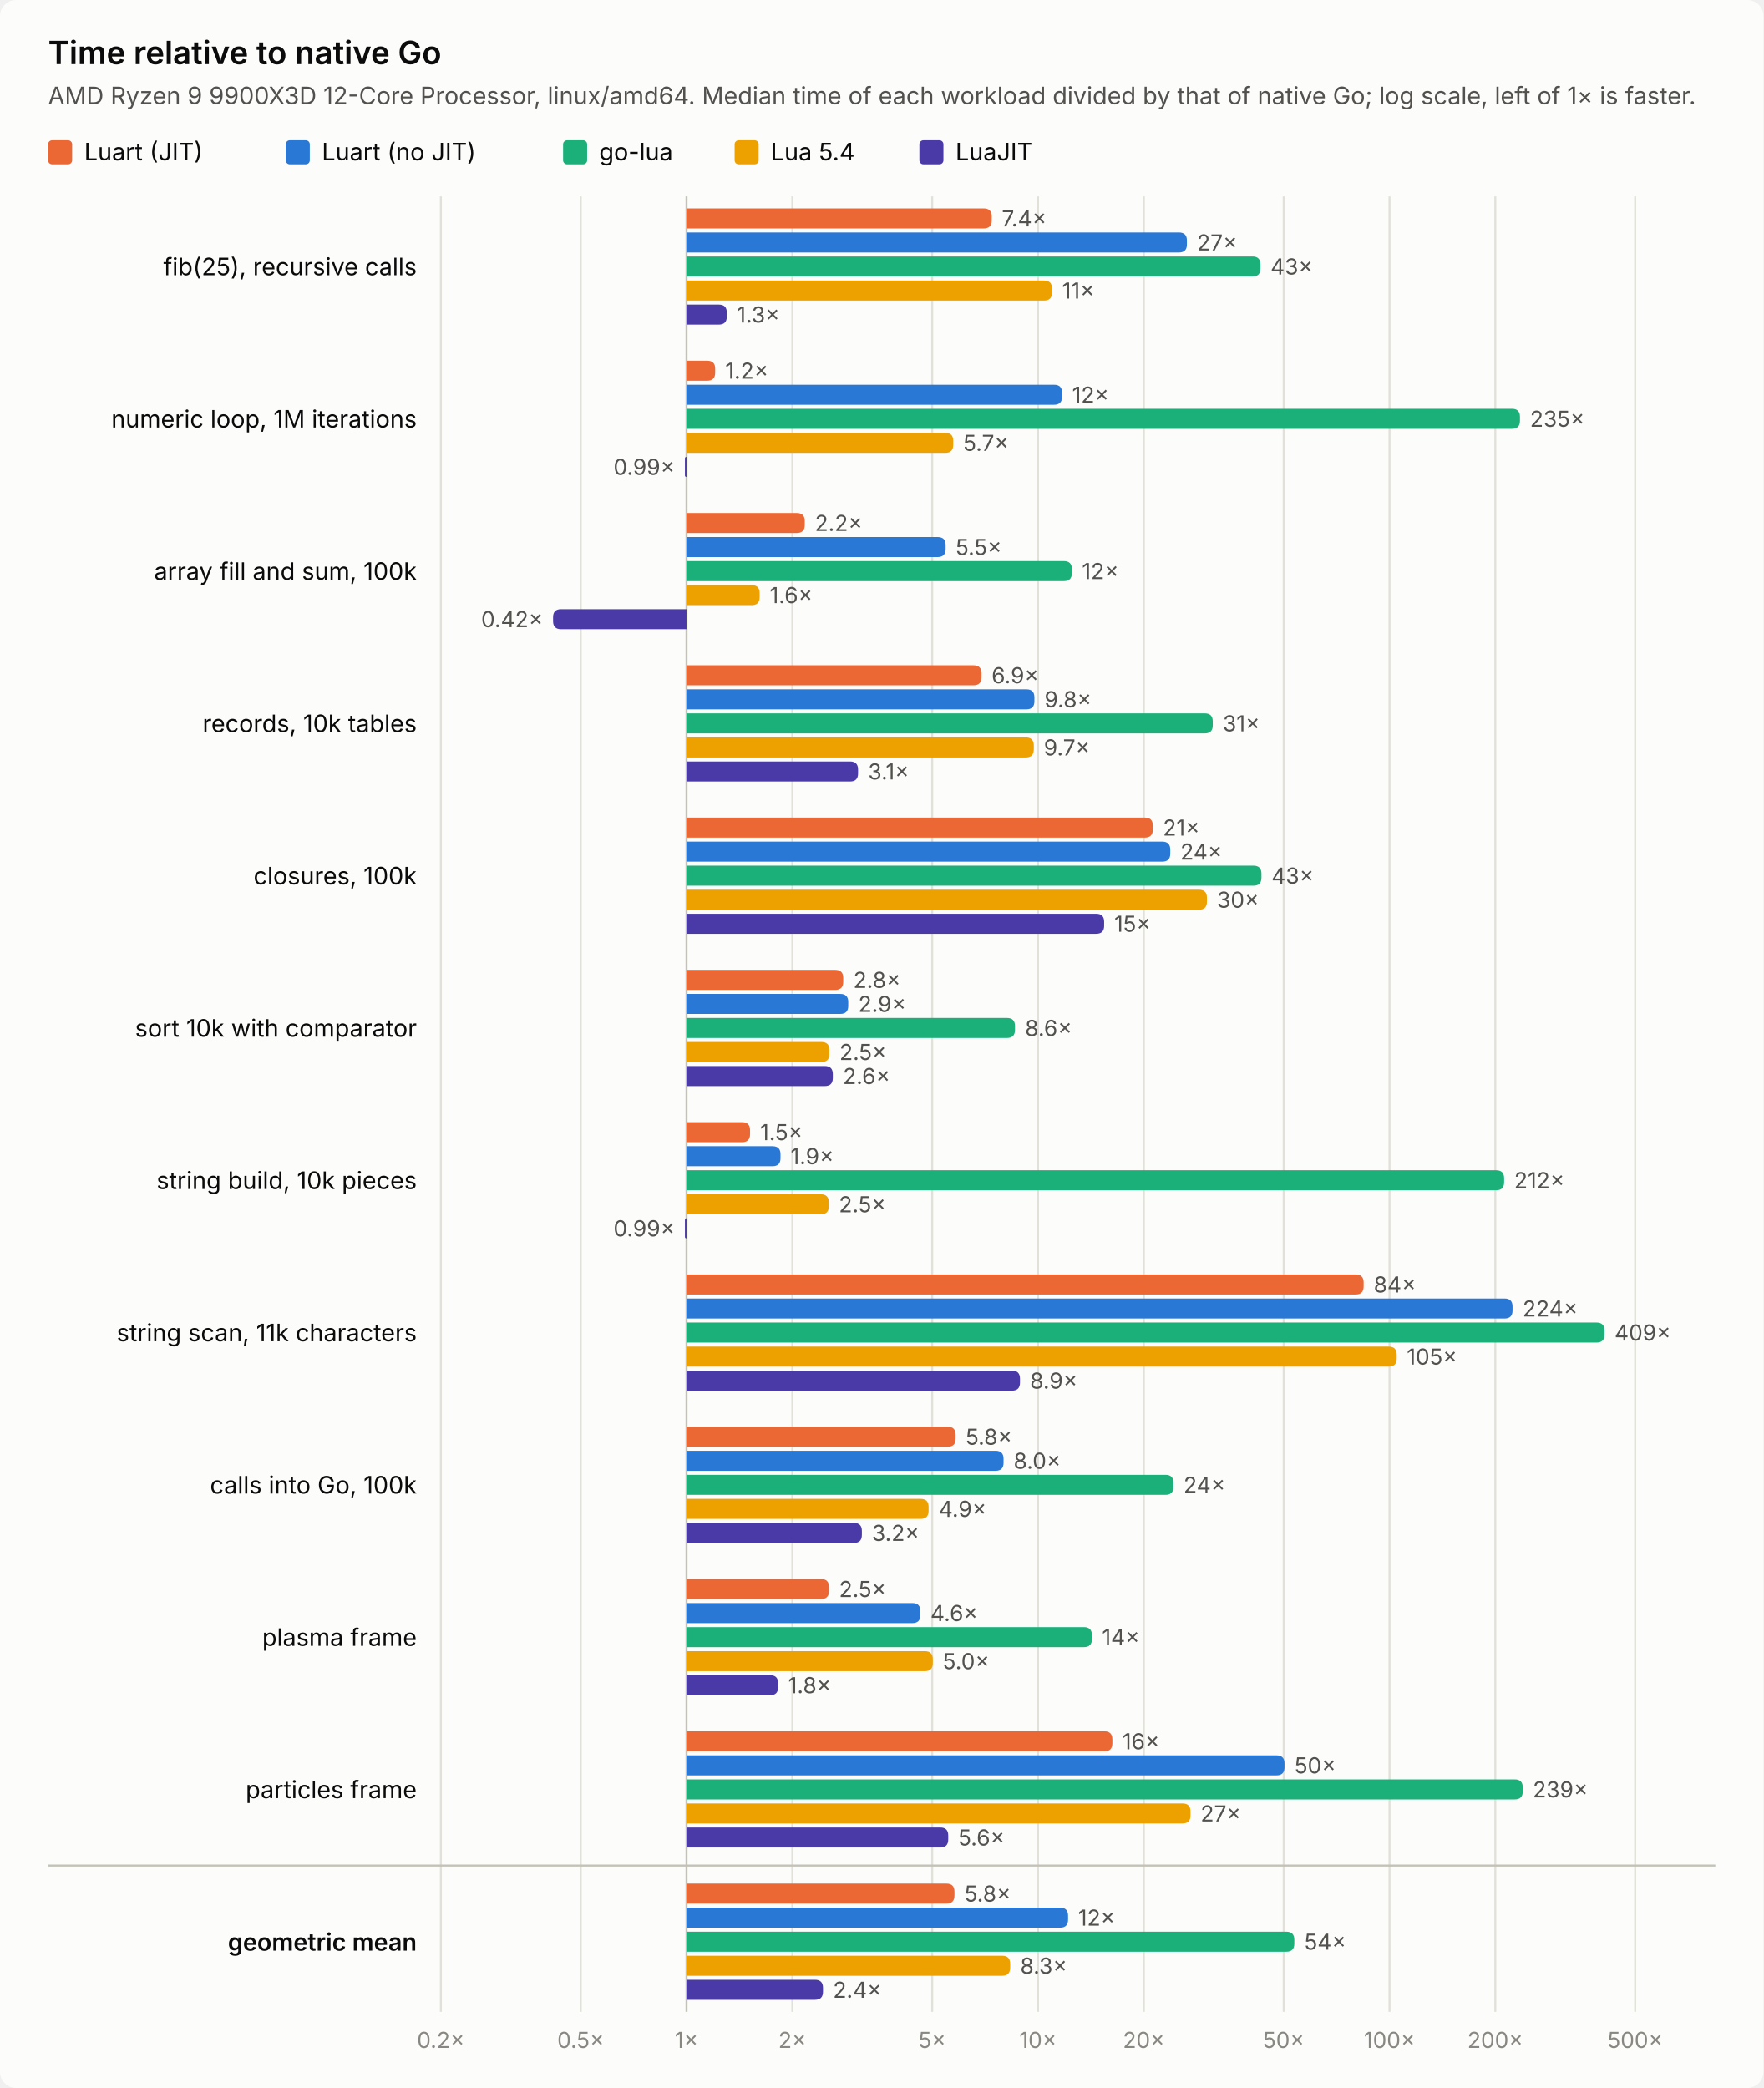
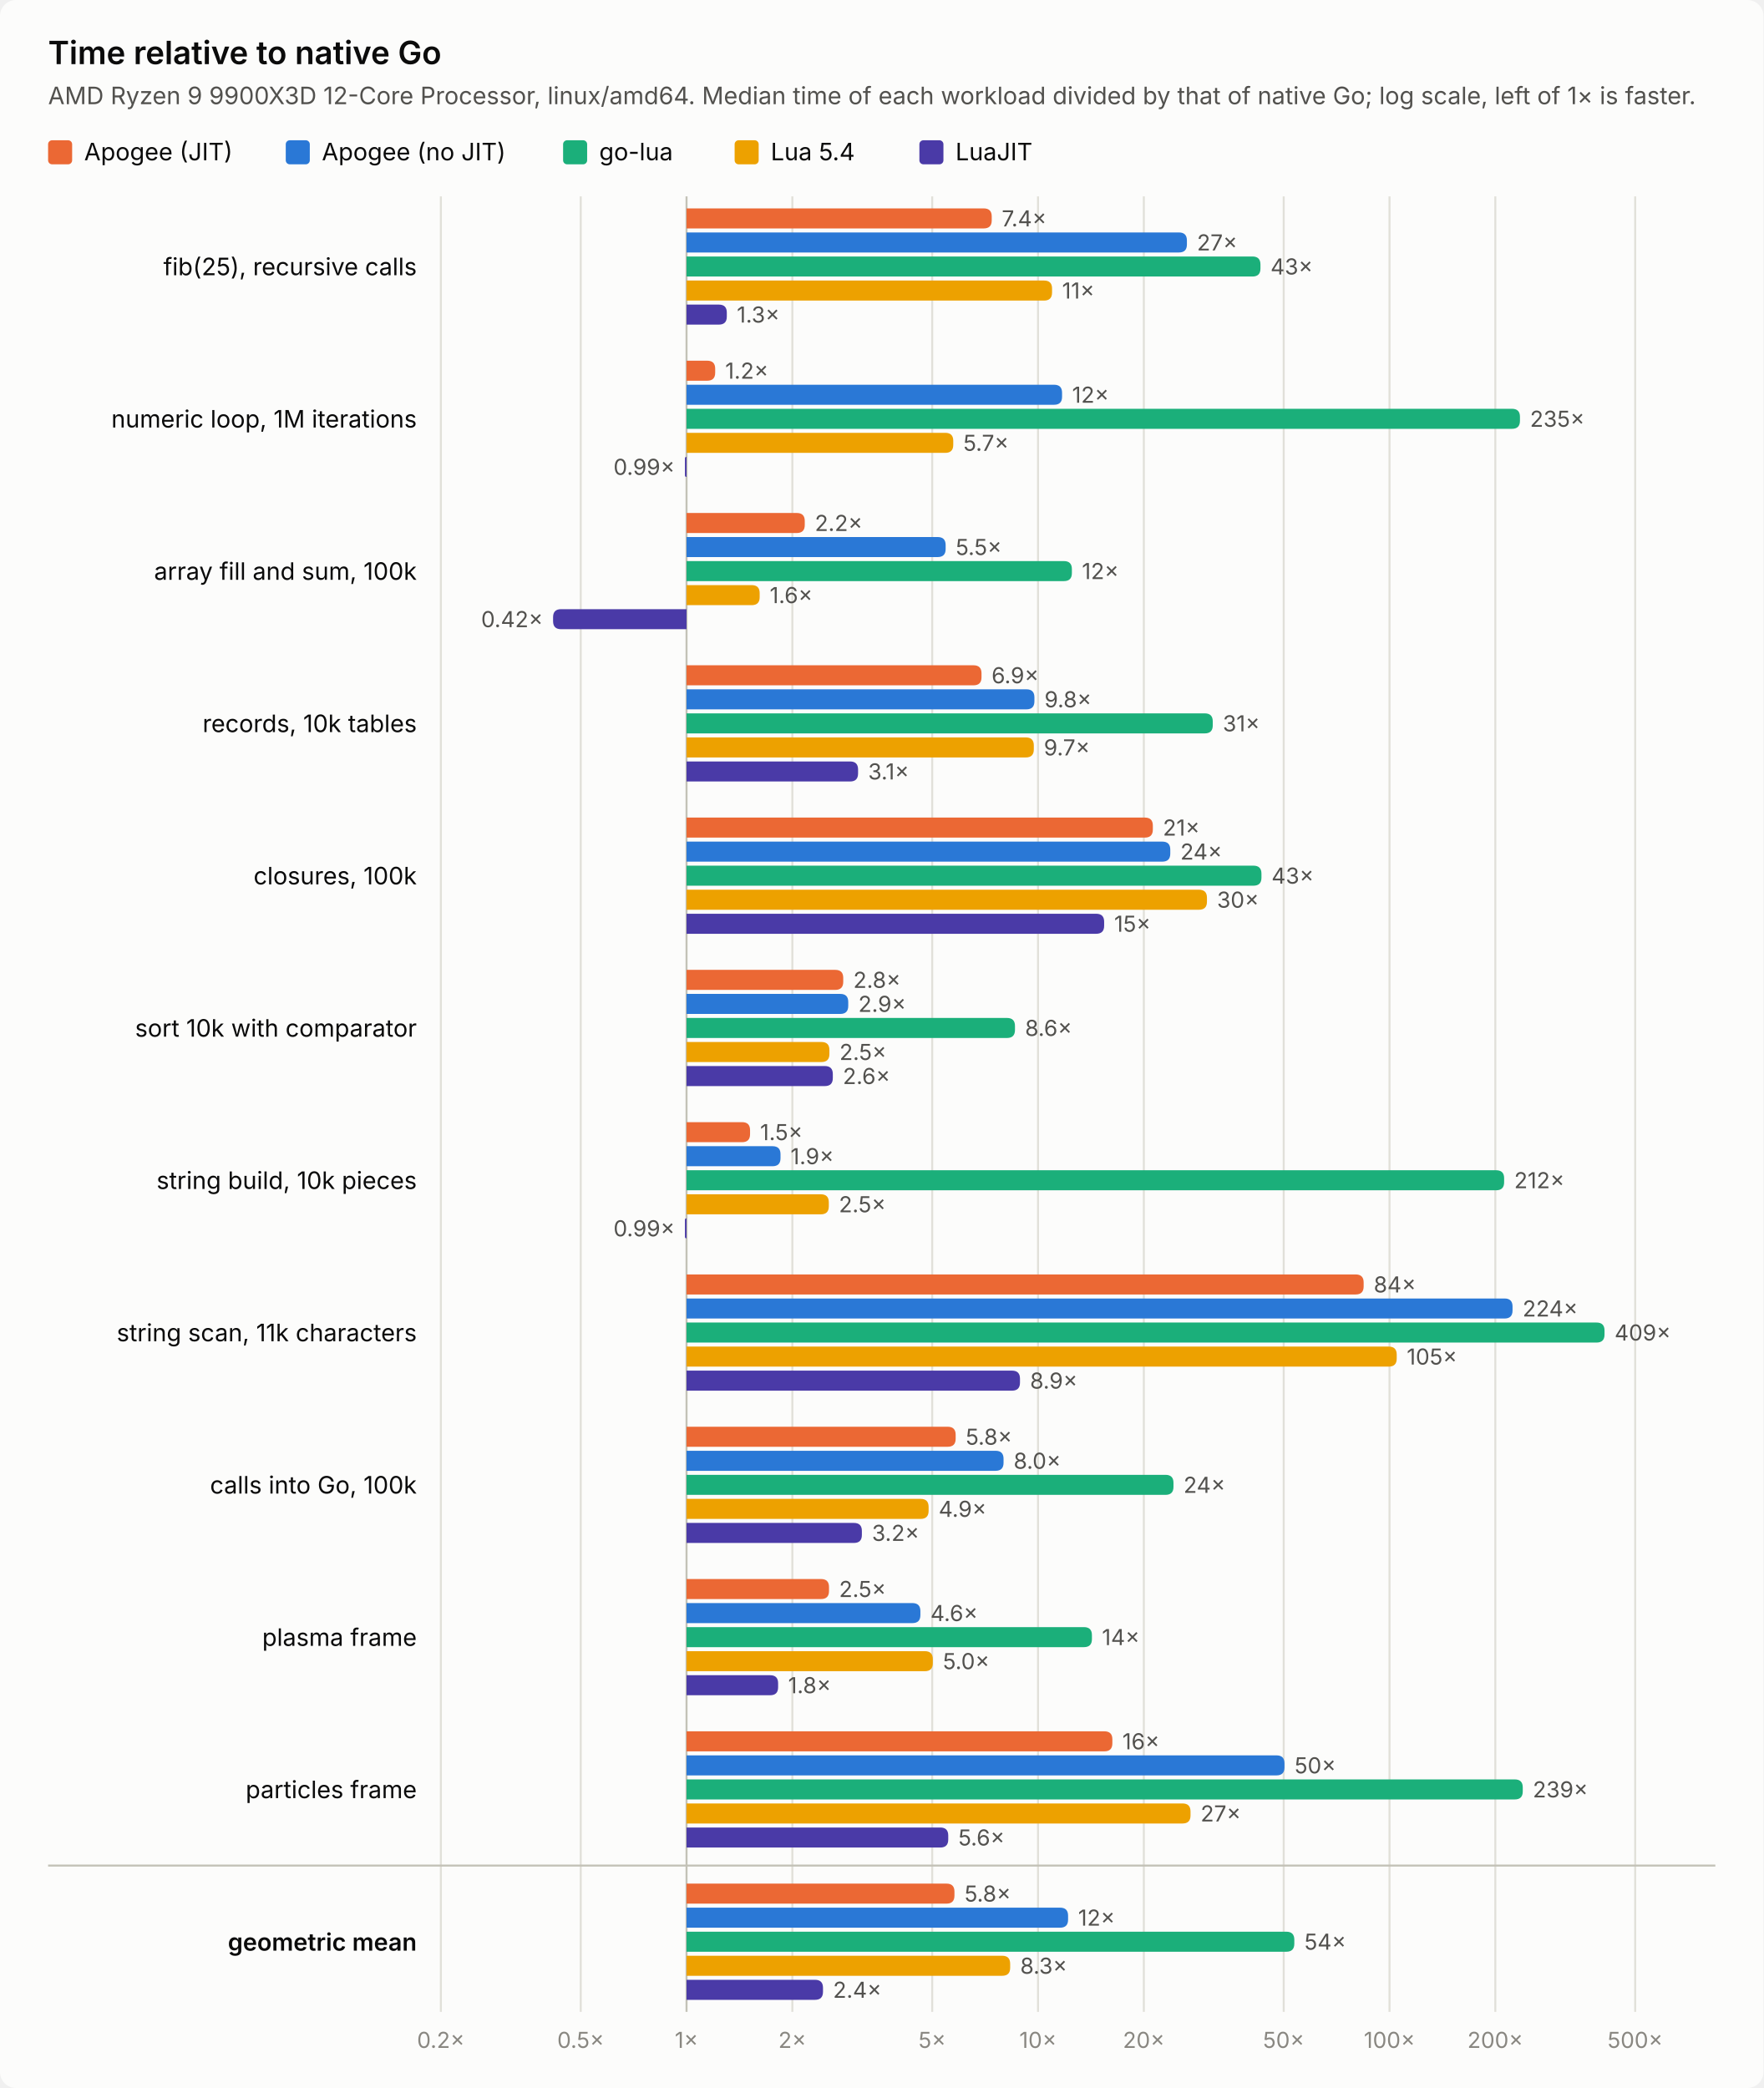
<svg xmlns="http://www.w3.org/2000/svg" viewBox="0 0 880 1042" width="880" height="1042" role="img" aria-labelledby="t d">
  <style>
text { font-family: system-ui, -apple-system, "Segoe UI", sans-serif; }
.bg { fill: #fcfcfb; }
.title { fill: #0b0b0b; font-size: 16px; font-weight: 600; }
.sub { fill: #52514e; font-size: 12px; }
.label { fill: #0b0b0b; font-size: 12px; }
.mean { font-weight: 600; }
.value { fill: #52514e; font-size: 11px; font-variant-numeric: tabular-nums; }
.tick { fill: #898781; font-size: 11px; font-variant-numeric: tabular-nums; }
.grid { stroke: #e1e0d9; stroke-width: 1; }
.base { stroke: #c3c2b7; stroke-width: 1; }
.s0 { fill: #2a78d6; } .s1 { fill: #eb6834; } .s2 { fill: #1baf7a; } .s3 { fill: #eda100; } .s4 { fill: #4a3aa7; }
@media (prefers-color-scheme: dark) {
  .bg { fill: #1a1a19; }
  .title, .label { fill: #ffffff; }
  .sub, .value { fill: #c3c2b7; }
  .grid { stroke: #2c2c2a; }
  .base { stroke: #383835; }
  .s0 { fill: #3987e5; } .s1 { fill: #d95926; } .s2 { fill: #199e70; } .s3 { fill: #c98500; } .s4 { fill: #9085e9; }
}
</style>
  <rect class="bg" width="880" height="1042" rx="8" />
  <text class="title" x="24" y="32">Time relative to native Go</text>
  <text class="sub" x="24" y="52">AMD Ryzen 9 9900X3D 12-Core Processor, linux/amd64. Median time of each workload divided by that of native Go; log scale, left of 1× is faster.</text>
  <rect class="s1" x="24" y="70" width="12" height="12" rx="2" />
-   <text class="label" x="42" y="80">Luart (JIT)</text>
+   <text class="label" x="42" y="80">Apogee (JIT)</text>
  <rect class="s0" x="142.6" y="70" width="12" height="12" rx="2" />
-   <text class="label" x="160.6" y="80">Luart (no JIT)</text>
+   <text class="label" x="160.6" y="80">Apogee (no JIT)</text>
  <rect class="s2" x="281" y="70" width="12" height="12" rx="2" />
  <text class="label" x="299" y="80">go-lua</text>
  <rect class="s3" x="366.6" y="70" width="12" height="12" rx="2" />
  <text class="label" x="384.6" y="80">Lua 5.4</text>
  <rect class="s4" x="458.8" y="70" width="12" height="12" rx="2" />
  <text class="label" x="476.8" y="80">LuaJIT</text>
  <line class="grid" x1="220.0" x2="220.0" y1="98" y2="1004" />
  <text class="tick" x="220.0" y="1022" text-anchor="middle">0.2×</text>
  <line class="grid" x1="289.8" x2="289.8" y1="98" y2="1004" />
  <text class="tick" x="289.8" y="1022" text-anchor="middle">0.5×</text>
  <line class="base" x1="342.6" x2="342.6" y1="98" y2="1004" />
  <text class="tick" x="342.6" y="1022" text-anchor="middle">1×</text>
  <line class="grid" x1="395.4" x2="395.4" y1="98" y2="1004" />
  <text class="tick" x="395.4" y="1022" text-anchor="middle">2×</text>
  <line class="grid" x1="465.2" x2="465.2" y1="98" y2="1004" />
  <text class="tick" x="465.2" y="1022" text-anchor="middle">5×</text>
  <line class="grid" x1="518.0" x2="518.0" y1="98" y2="1004" />
  <text class="tick" x="518.0" y="1022" text-anchor="middle">10×</text>
  <line class="grid" x1="570.8" x2="570.8" y1="98" y2="1004" />
  <text class="tick" x="570.8" y="1022" text-anchor="middle">20×</text>
  <line class="grid" x1="640.6" x2="640.6" y1="98" y2="1004" />
  <text class="tick" x="640.6" y="1022" text-anchor="middle">50×</text>
  <line class="grid" x1="693.4" x2="693.4" y1="98" y2="1004" />
  <text class="tick" x="693.4" y="1022" text-anchor="middle">100×</text>
  <line class="grid" x1="746.2" x2="746.2" y1="98" y2="1004" />
  <text class="tick" x="746.2" y="1022" text-anchor="middle">200×</text>
  <line class="grid" x1="816.0" x2="816.0" y1="98" y2="1004" />
  <text class="tick" x="816.0" y="1022" text-anchor="middle">500×</text>
  <text class="label" x="208" y="133.0" text-anchor="end" dominant-baseline="middle">fib(25), recursive calls</text>
  <path class="s1" d="M342.6 104.0H490.9Q494.9 104.0 494.9 108.0V110.0Q494.9 114.0 490.9 114.0H342.6Z" />
  <text class="value" x="499.9" y="109.0" text-anchor="start" dominant-baseline="middle">7.4×</text>
  <path class="s0" d="M342.6 116.0H588.3Q592.3 116.0 592.3 120.0V122.0Q592.3 126.0 588.3 126.0H342.6Z" />
  <text class="value" x="597.3" y="121.0" text-anchor="start" dominant-baseline="middle">27×</text>
  <path class="s2" d="M342.6 128.0H625.0Q629.0 128.0 629.0 132.0V134.0Q629.0 138.0 625.0 138.0H342.6Z" />
  <text class="value" x="634.0" y="133.0" text-anchor="start" dominant-baseline="middle">43×</text>
  <path class="s3" d="M342.6 140.0H521.0Q525.0 140.0 525.0 144.0V146.0Q525.0 150.0 521.0 150.0H342.6Z" />
  <text class="value" x="530.0" y="145.0" text-anchor="start" dominant-baseline="middle">11×</text>
  <path class="s4" d="M342.6 152.0H358.7Q362.7 152.0 362.7 156.0V158.0Q362.7 162.0 358.7 162.0H342.6Z" />
  <text class="value" x="367.7" y="157.0" text-anchor="start" dominant-baseline="middle">1.3×</text>
  <text class="label" x="208" y="209.0" text-anchor="end" dominant-baseline="middle">numeric loop, 1M iterations</text>
  <path class="s1" d="M342.6 180.0H352.9Q356.9 180.0 356.9 184.0V186.0Q356.9 190.0 352.9 190.0H342.6Z" />
  <text class="value" x="361.9" y="185.0" text-anchor="start" dominant-baseline="middle">1.2×</text>
  <path class="s0" d="M342.6 192.0H526.0Q530.0 192.0 530.0 196.0V198.0Q530.0 202.0 526.0 202.0H342.6Z" />
  <text class="value" x="535.0" y="197.0" text-anchor="start" dominant-baseline="middle">12×</text>
  <path class="s2" d="M342.6 204.0H754.5Q758.5 204.0 758.5 208.0V210.0Q758.5 214.0 754.5 214.0H342.6Z" />
  <text class="value" x="763.5" y="209.0" text-anchor="start" dominant-baseline="middle">235×</text>
  <path class="s3" d="M342.6 216.0H471.7Q475.7 216.0 475.7 220.0V222.0Q475.7 226.0 471.7 226.0H342.6Z" />
  <text class="value" x="480.7" y="221.0" text-anchor="start" dominant-baseline="middle">5.7×</text>
  <path class="s4" d="M342.6 228.0H342.6Q341.8 228.0 341.8 228.8V237.2Q341.8 238.0 342.6 238.0H342.6Z" />
  <text class="value" x="336.8" y="233.0" text-anchor="end" dominant-baseline="middle">0.99×</text>
  <text class="label" x="208" y="285.0" text-anchor="end" dominant-baseline="middle">array fill and sum, 100k</text>
  <path class="s1" d="M342.6 256.0H397.6Q401.6 256.0 401.6 260.0V262.0Q401.6 266.0 397.6 266.0H342.6Z" />
  <text class="value" x="406.6" y="261.0" text-anchor="start" dominant-baseline="middle">2.2×</text>
  <path class="s0" d="M342.6 268.0H467.9Q471.9 268.0 471.9 272.0V274.0Q471.9 278.0 467.9 278.0H342.6Z" />
  <text class="value" x="476.9" y="273.0" text-anchor="start" dominant-baseline="middle">5.5×</text>
  <path class="s2" d="M342.6 280.0H530.9Q534.9 280.0 534.9 284.0V286.0Q534.9 290.0 530.9 290.0H342.6Z" />
  <text class="value" x="539.9" y="285.0" text-anchor="start" dominant-baseline="middle">12×</text>
  <path class="s3" d="M342.6 292.0H375.1Q379.1 292.0 379.1 296.0V298.0Q379.1 302.0 375.1 302.0H342.6Z" />
  <text class="value" x="384.1" y="297.0" text-anchor="start" dominant-baseline="middle">1.6×</text>
  <path class="s4" d="M342.6 304.0H280.0Q276.0 304.0 276.0 308.0V310.0Q276.0 314.0 280.0 314.0H342.6Z" />
  <text class="value" x="271.0" y="309.0" text-anchor="end" dominant-baseline="middle">0.42×</text>
  <text class="label" x="208" y="361.0" text-anchor="end" dominant-baseline="middle">records, 10k tables</text>
  <path class="s1" d="M342.6 332.0H485.8Q489.8 332.0 489.8 336.0V338.0Q489.8 342.0 485.8 342.0H342.6Z" />
  <text class="value" x="494.8" y="337.0" text-anchor="start" dominant-baseline="middle">6.9×</text>
  <path class="s0" d="M342.6 344.0H512.2Q516.2 344.0 516.2 348.0V350.0Q516.2 354.0 512.2 354.0H342.6Z" />
  <text class="value" x="521.2" y="349.0" text-anchor="start" dominant-baseline="middle">9.8×</text>
  <path class="s2" d="M342.6 356.0H601.2Q605.2 356.0 605.2 360.0V362.0Q605.2 366.0 601.2 366.0H342.6Z" />
  <text class="value" x="610.2" y="361.0" text-anchor="start" dominant-baseline="middle">31×</text>
  <path class="s3" d="M342.6 368.0H511.9Q515.9 368.0 515.9 372.0V374.0Q515.9 378.0 511.9 378.0H342.6Z" />
  <text class="value" x="520.9" y="373.0" text-anchor="start" dominant-baseline="middle">9.7×</text>
  <path class="s4" d="M342.6 380.0H424.2Q428.2 380.0 428.2 384.0V386.0Q428.2 390.0 424.2 390.0H342.6Z" />
  <text class="value" x="433.2" y="385.0" text-anchor="start" dominant-baseline="middle">3.1×</text>
  <text class="label" x="208" y="437.0" text-anchor="end" dominant-baseline="middle">closures, 100k</text>
  <path class="s1" d="M342.6 408.0H571.3Q575.3 408.0 575.3 412.0V414.0Q575.3 418.0 571.3 418.0H342.6Z" />
  <text class="value" x="580.3" y="413.0" text-anchor="start" dominant-baseline="middle">21×</text>
  <path class="s0" d="M342.6 420.0H580.0Q584.0 420.0 584.0 424.0V426.0Q584.0 430.0 580.0 430.0H342.6Z" />
  <text class="value" x="589.0" y="425.0" text-anchor="start" dominant-baseline="middle">24×</text>
  <path class="s2" d="M342.6 432.0H625.5Q629.5 432.0 629.5 436.0V438.0Q629.5 442.0 625.5 442.0H342.6Z" />
  <text class="value" x="634.5" y="437.0" text-anchor="start" dominant-baseline="middle">43×</text>
  <path class="s3" d="M342.6 444.0H598.3Q602.3 444.0 602.3 448.0V450.0Q602.3 454.0 598.3 454.0H342.6Z" />
  <text class="value" x="607.3" y="449.0" text-anchor="start" dominant-baseline="middle">30×</text>
  <path class="s4" d="M342.6 456.0H547.0Q551.0 456.0 551.0 460.0V462.0Q551.0 466.0 547.0 466.0H342.6Z" />
  <text class="value" x="556.0" y="461.0" text-anchor="start" dominant-baseline="middle">15×</text>
  <text class="label" x="208" y="513.0" text-anchor="end" dominant-baseline="middle">sort 10k with comparator</text>
  <path class="s1" d="M342.6 484.0H416.8Q420.8 484.0 420.8 488.0V490.0Q420.8 494.0 416.8 494.0H342.6Z" />
  <text class="value" x="425.8" y="489.0" text-anchor="start" dominant-baseline="middle">2.8×</text>
  <path class="s0" d="M342.6 496.0H419.3Q423.3 496.0 423.3 500.0V502.0Q423.3 506.0 419.3 506.0H342.6Z" />
  <text class="value" x="428.3" y="501.0" text-anchor="start" dominant-baseline="middle">2.9×</text>
  <path class="s2" d="M342.6 508.0H502.5Q506.5 508.0 506.5 512.0V514.0Q506.5 518.0 502.5 518.0H342.6Z" />
  <text class="value" x="511.5" y="513.0" text-anchor="start" dominant-baseline="middle">8.6×</text>
  <path class="s3" d="M342.6 520.0H409.9Q413.9 520.0 413.9 524.0V526.0Q413.9 530.0 409.9 530.0H342.6Z" />
  <text class="value" x="418.9" y="525.0" text-anchor="start" dominant-baseline="middle">2.5×</text>
  <path class="s4" d="M342.6 532.0H411.6Q415.6 532.0 415.6 536.0V538.0Q415.6 542.0 411.6 542.0H342.6Z" />
  <text class="value" x="420.6" y="537.0" text-anchor="start" dominant-baseline="middle">2.6×</text>
  <text class="label" x="208" y="589.0" text-anchor="end" dominant-baseline="middle">string build, 10k pieces</text>
  <path class="s1" d="M342.6 560.0H370.3Q374.3 560.0 374.3 564.0V566.0Q374.3 570.0 370.3 570.0H342.6Z" />
  <text class="value" x="379.3" y="565.0" text-anchor="start" dominant-baseline="middle">1.5×</text>
  <path class="s0" d="M342.6 572.0H385.5Q389.5 572.0 389.5 576.0V578.0Q389.5 582.0 385.5 582.0H342.6Z" />
  <text class="value" x="394.5" y="577.0" text-anchor="start" dominant-baseline="middle">1.9×</text>
  <path class="s2" d="M342.6 584.0H746.6Q750.6 584.0 750.6 588.0V590.0Q750.6 594.0 746.6 594.0H342.6Z" />
  <text class="value" x="755.6" y="589.0" text-anchor="start" dominant-baseline="middle">212×</text>
  <path class="s3" d="M342.6 596.0H409.6Q413.6 596.0 413.6 600.0V602.0Q413.6 606.0 409.6 606.0H342.6Z" />
  <text class="value" x="418.6" y="601.0" text-anchor="start" dominant-baseline="middle">2.5×</text>
  <path class="s4" d="M342.6 608.0H342.6Q341.8 608.0 341.8 608.8V617.2Q341.8 618.0 342.6 618.0H342.6Z" />
  <text class="value" x="336.8" y="613.0" text-anchor="end" dominant-baseline="middle">0.99×</text>
  <text class="label" x="208" y="665.0" text-anchor="end" dominant-baseline="middle">string scan, 11k characters</text>
  <path class="s1" d="M342.6 636.0H676.5Q680.5 636.0 680.5 640.0V642.0Q680.5 646.0 676.5 646.0H342.6Z" />
  <text class="value" x="685.5" y="641.0" text-anchor="start" dominant-baseline="middle">84×</text>
  <path class="s0" d="M342.6 648.0H750.8Q754.8 648.0 754.8 652.0V654.0Q754.8 658.0 750.8 658.0H342.6Z" />
  <text class="value" x="759.8" y="653.0" text-anchor="start" dominant-baseline="middle">224×</text>
  <path class="s2" d="M342.6 660.0H796.7Q800.7 660.0 800.7 664.0V666.0Q800.7 670.0 796.7 670.0H342.6Z" />
  <text class="value" x="805.7" y="665.0" text-anchor="start" dominant-baseline="middle">409×</text>
  <path class="s3" d="M342.6 672.0H693.0Q697.0 672.0 697.0 676.0V678.0Q697.0 682.0 693.0 682.0H342.6Z" />
  <text class="value" x="702.0" y="677.0" text-anchor="start" dominant-baseline="middle">105×</text>
  <path class="s4" d="M342.6 684.0H505.0Q509.0 684.0 509.0 688.0V690.0Q509.0 694.0 505.0 694.0H342.6Z" />
  <text class="value" x="514.0" y="689.0" text-anchor="start" dominant-baseline="middle">8.9×</text>
  <text class="label" x="208" y="741.0" text-anchor="end" dominant-baseline="middle">calls into Go, 100k</text>
  <path class="s1" d="M342.6 712.0H472.9Q476.9 712.0 476.9 716.0V718.0Q476.9 722.0 472.9 722.0H342.6Z" />
  <text class="value" x="481.9" y="717.0" text-anchor="start" dominant-baseline="middle">5.8×</text>
  <path class="s0" d="M342.6 724.0H496.8Q500.8 724.0 500.8 728.0V730.0Q500.8 734.0 496.8 734.0H342.6Z" />
  <text class="value" x="505.8" y="729.0" text-anchor="start" dominant-baseline="middle">8.0×</text>
  <path class="s2" d="M342.6 736.0H581.6Q585.6 736.0 585.6 740.0V742.0Q585.6 746.0 581.6 746.0H342.6Z" />
  <text class="value" x="590.6" y="741.0" text-anchor="start" dominant-baseline="middle">24×</text>
  <path class="s3" d="M342.6 748.0H459.4Q463.4 748.0 463.4 752.0V754.0Q463.4 758.0 459.4 758.0H342.6Z" />
  <text class="value" x="468.4" y="753.0" text-anchor="start" dominant-baseline="middle">4.9×</text>
  <path class="s4" d="M342.6 760.0H426.1Q430.1 760.0 430.1 764.0V766.0Q430.1 770.0 426.1 770.0H342.6Z" />
  <text class="value" x="435.1" y="765.0" text-anchor="start" dominant-baseline="middle">3.2×</text>
  <text class="label" x="208" y="817.0" text-anchor="end" dominant-baseline="middle">plasma frame</text>
  <path class="s1" d="M342.6 788.0H409.7Q413.7 788.0 413.7 792.0V794.0Q413.7 798.0 409.7 798.0H342.6Z" />
  <text class="value" x="418.7" y="793.0" text-anchor="start" dominant-baseline="middle">2.5×</text>
  <path class="s0" d="M342.6 800.0H455.3Q459.3 800.0 459.3 804.0V806.0Q459.3 810.0 455.3 810.0H342.6Z" />
  <text class="value" x="464.3" y="805.0" text-anchor="start" dominant-baseline="middle">4.6×</text>
  <path class="s2" d="M342.6 812.0H540.9Q544.9 812.0 544.9 816.0V818.0Q544.9 822.0 540.9 822.0H342.6Z" />
  <text class="value" x="549.9" y="817.0" text-anchor="start" dominant-baseline="middle">14×</text>
  <path class="s3" d="M342.6 824.0H461.5Q465.5 824.0 465.5 828.0V830.0Q465.5 834.0 461.5 834.0H342.6Z" />
  <text class="value" x="470.5" y="829.0" text-anchor="start" dominant-baseline="middle">5.0×</text>
  <path class="s4" d="M342.6 836.0H384.3Q388.3 836.0 388.3 840.0V842.0Q388.3 846.0 384.3 846.0H342.6Z" />
  <text class="value" x="393.3" y="841.0" text-anchor="start" dominant-baseline="middle">1.8×</text>
  <text class="label" x="208" y="893.0" text-anchor="end" dominant-baseline="middle">particles frame</text>
  <path class="s1" d="M342.6 864.0H551.1Q555.1 864.0 555.1 868.0V870.0Q555.1 874.0 551.1 874.0H342.6Z" />
  <text class="value" x="560.1" y="869.0" text-anchor="start" dominant-baseline="middle">16×</text>
  <path class="s0" d="M342.6 876.0H637.0Q641.0 876.0 641.0 880.0V882.0Q641.0 886.0 637.0 886.0H342.6Z" />
  <text class="value" x="646.0" y="881.0" text-anchor="start" dominant-baseline="middle">50×</text>
  <path class="s2" d="M342.6 888.0H755.9Q759.9 888.0 759.9 892.0V894.0Q759.9 898.0 755.9 898.0H342.6Z" />
  <text class="value" x="764.9" y="893.0" text-anchor="start" dominant-baseline="middle">239×</text>
  <path class="s3" d="M342.6 900.0H590.1Q594.1 900.0 594.1 904.0V906.0Q594.1 910.0 590.1 910.0H342.6Z" />
  <text class="value" x="599.1" y="905.0" text-anchor="start" dominant-baseline="middle">27×</text>
  <path class="s4" d="M342.6 912.0H469.2Q473.2 912.0 473.2 916.0V918.0Q473.2 922.0 469.2 922.0H342.6Z" />
  <text class="value" x="478.2" y="917.0" text-anchor="start" dominant-baseline="middle">5.6×</text>
  <line class="base" x1="24" x2="856" y1="931.0" y2="931.0" />
  <text class="label mean" x="208" y="969.0" text-anchor="end" dominant-baseline="middle">geometric mean</text>
  <path class="s1" d="M342.6 940.0H472.3Q476.3 940.0 476.3 944.0V946.0Q476.3 950.0 472.3 950.0H342.6Z" />
  <text class="value" x="481.3" y="945.0" text-anchor="start" dominant-baseline="middle">5.8×</text>
  <path class="s0" d="M342.6 952.0H529.0Q533.0 952.0 533.0 956.0V958.0Q533.0 962.0 529.0 962.0H342.6Z" />
  <text class="value" x="538.0" y="957.0" text-anchor="start" dominant-baseline="middle">12×</text>
  <path class="s2" d="M342.6 964.0H641.9Q645.9 964.0 645.9 968.0V970.0Q645.9 974.0 641.9 974.0H342.6Z" />
  <text class="value" x="650.9" y="969.0" text-anchor="start" dominant-baseline="middle">54×</text>
  <path class="s3" d="M342.6 976.0H500.1Q504.1 976.0 504.1 980.0V982.0Q504.1 986.0 500.1 986.0H342.6Z" />
  <text class="value" x="509.1" y="981.0" text-anchor="start" dominant-baseline="middle">8.3×</text>
  <path class="s4" d="M342.6 988.0H406.7Q410.7 988.0 410.7 992.0V994.0Q410.7 998.0 406.7 998.0H342.6Z" />
  <text class="value" x="415.7" y="993.0" text-anchor="start" dominant-baseline="middle">2.4×</text>
</svg>
